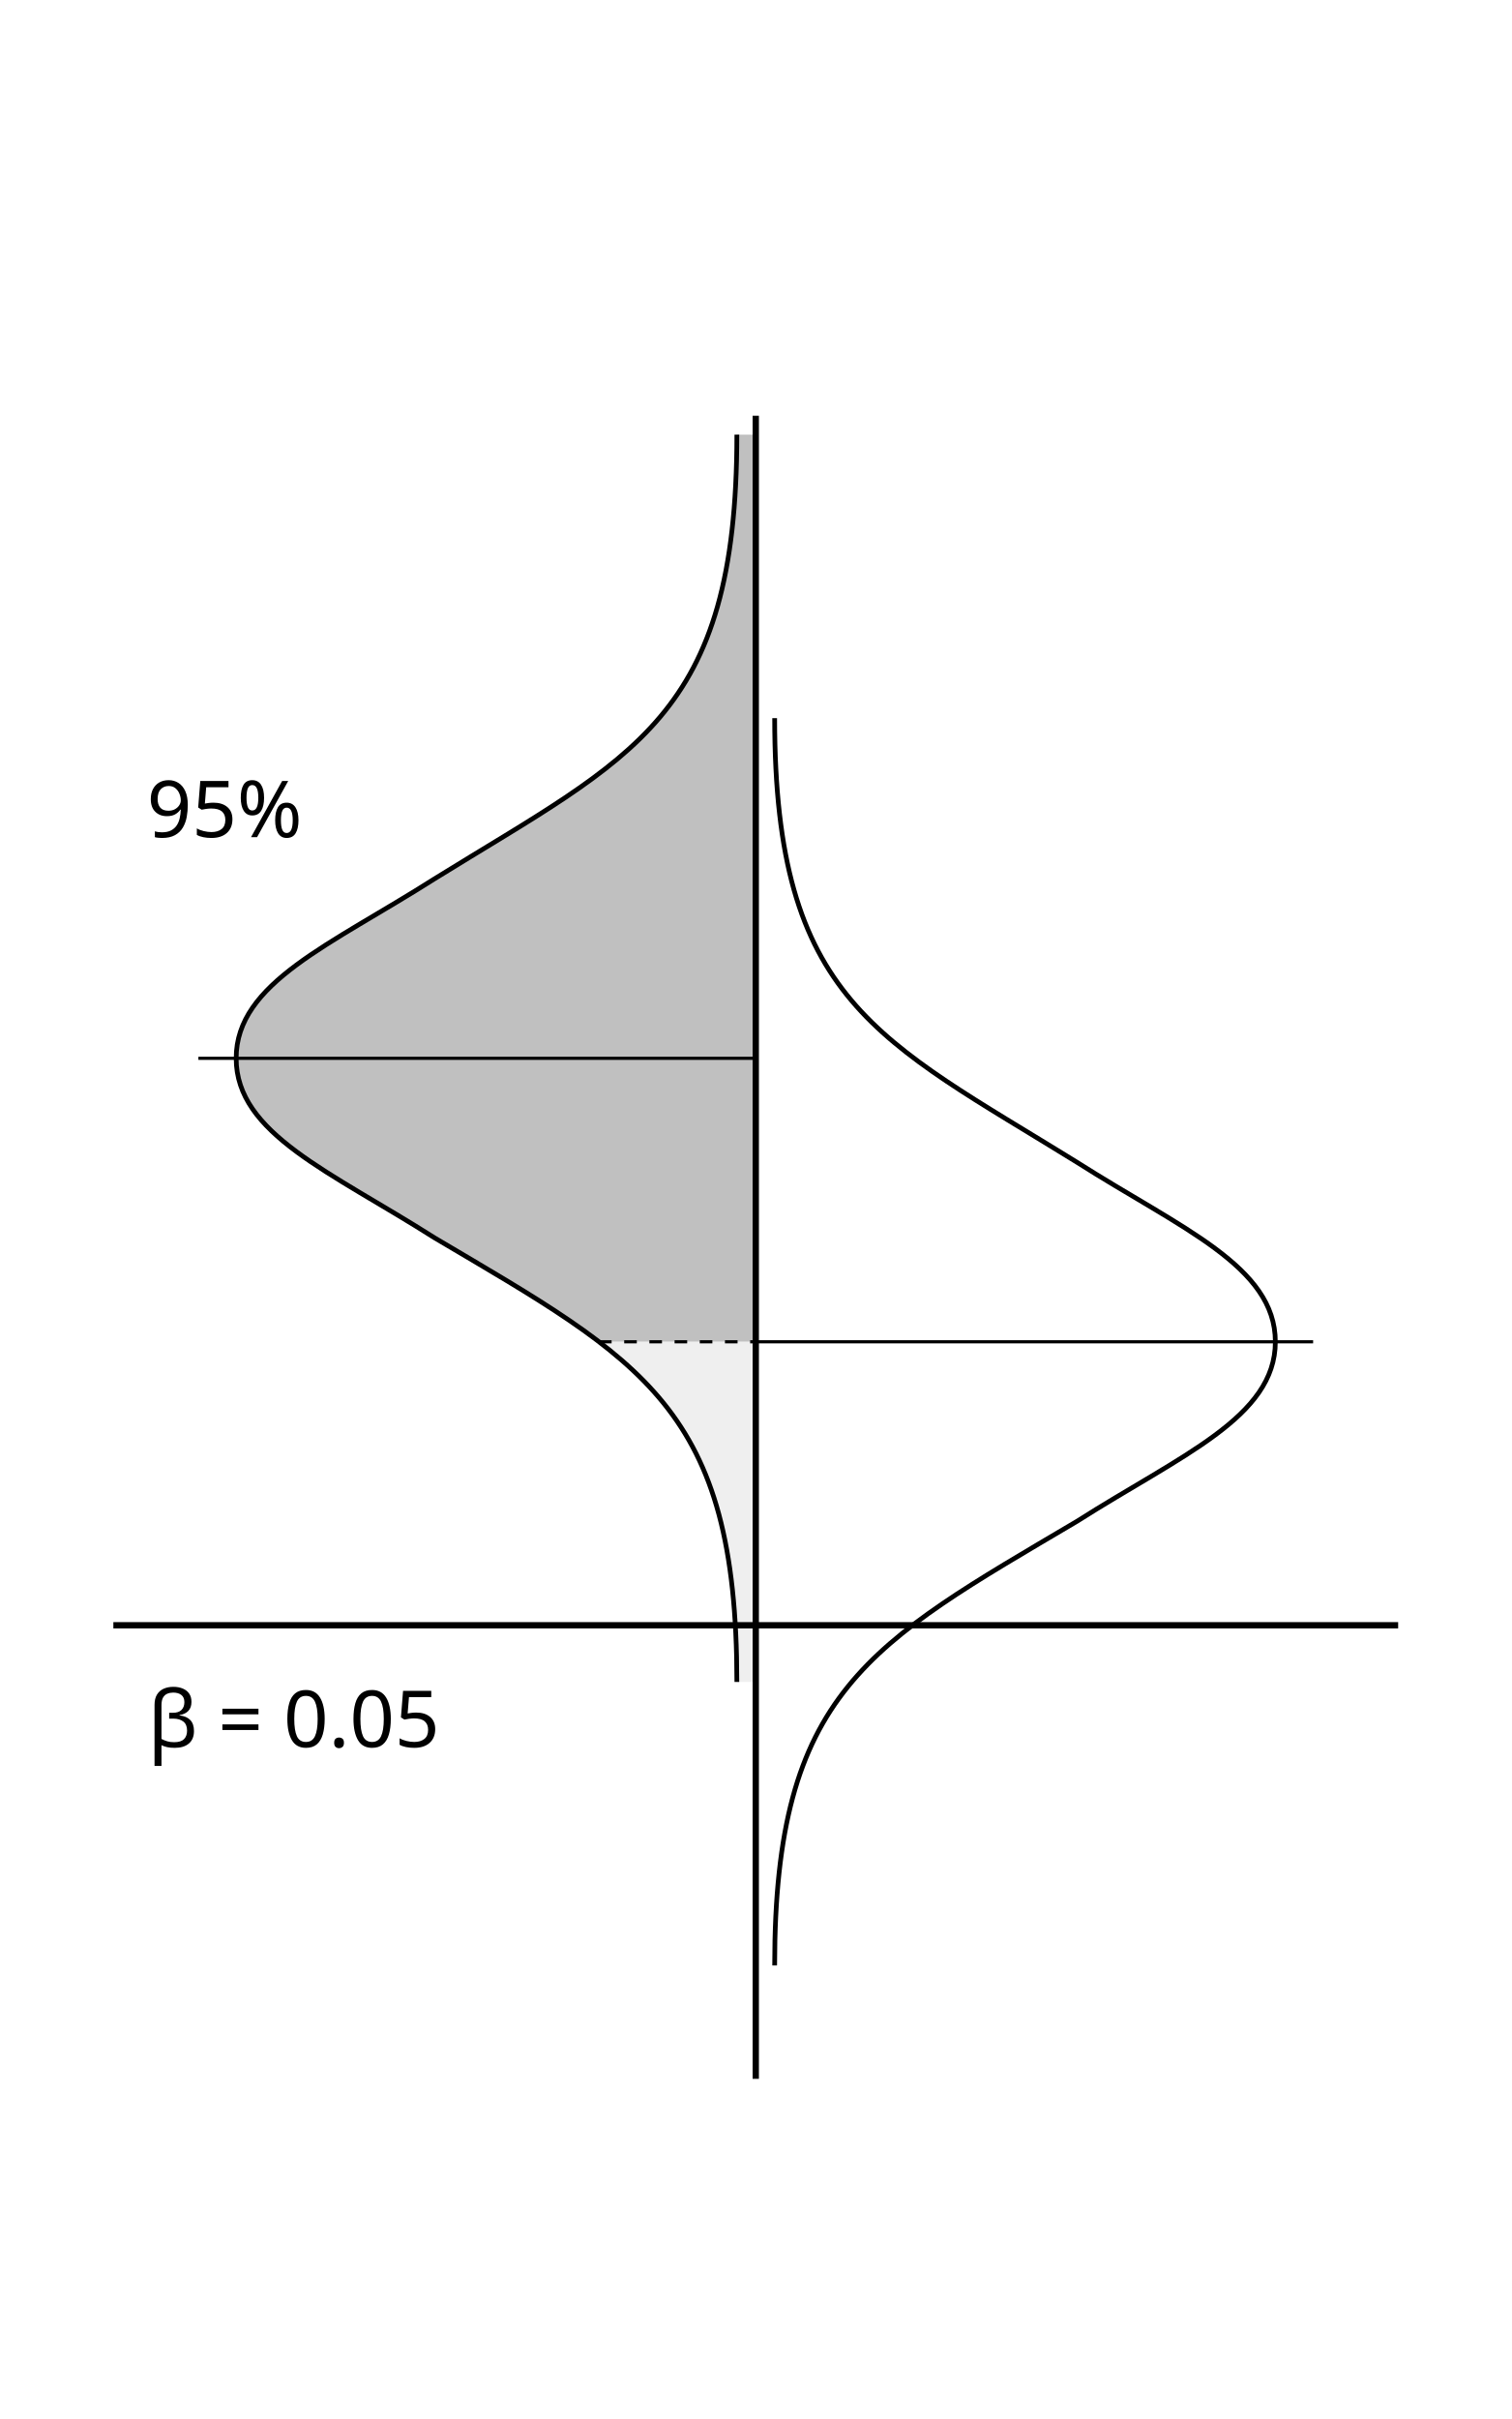
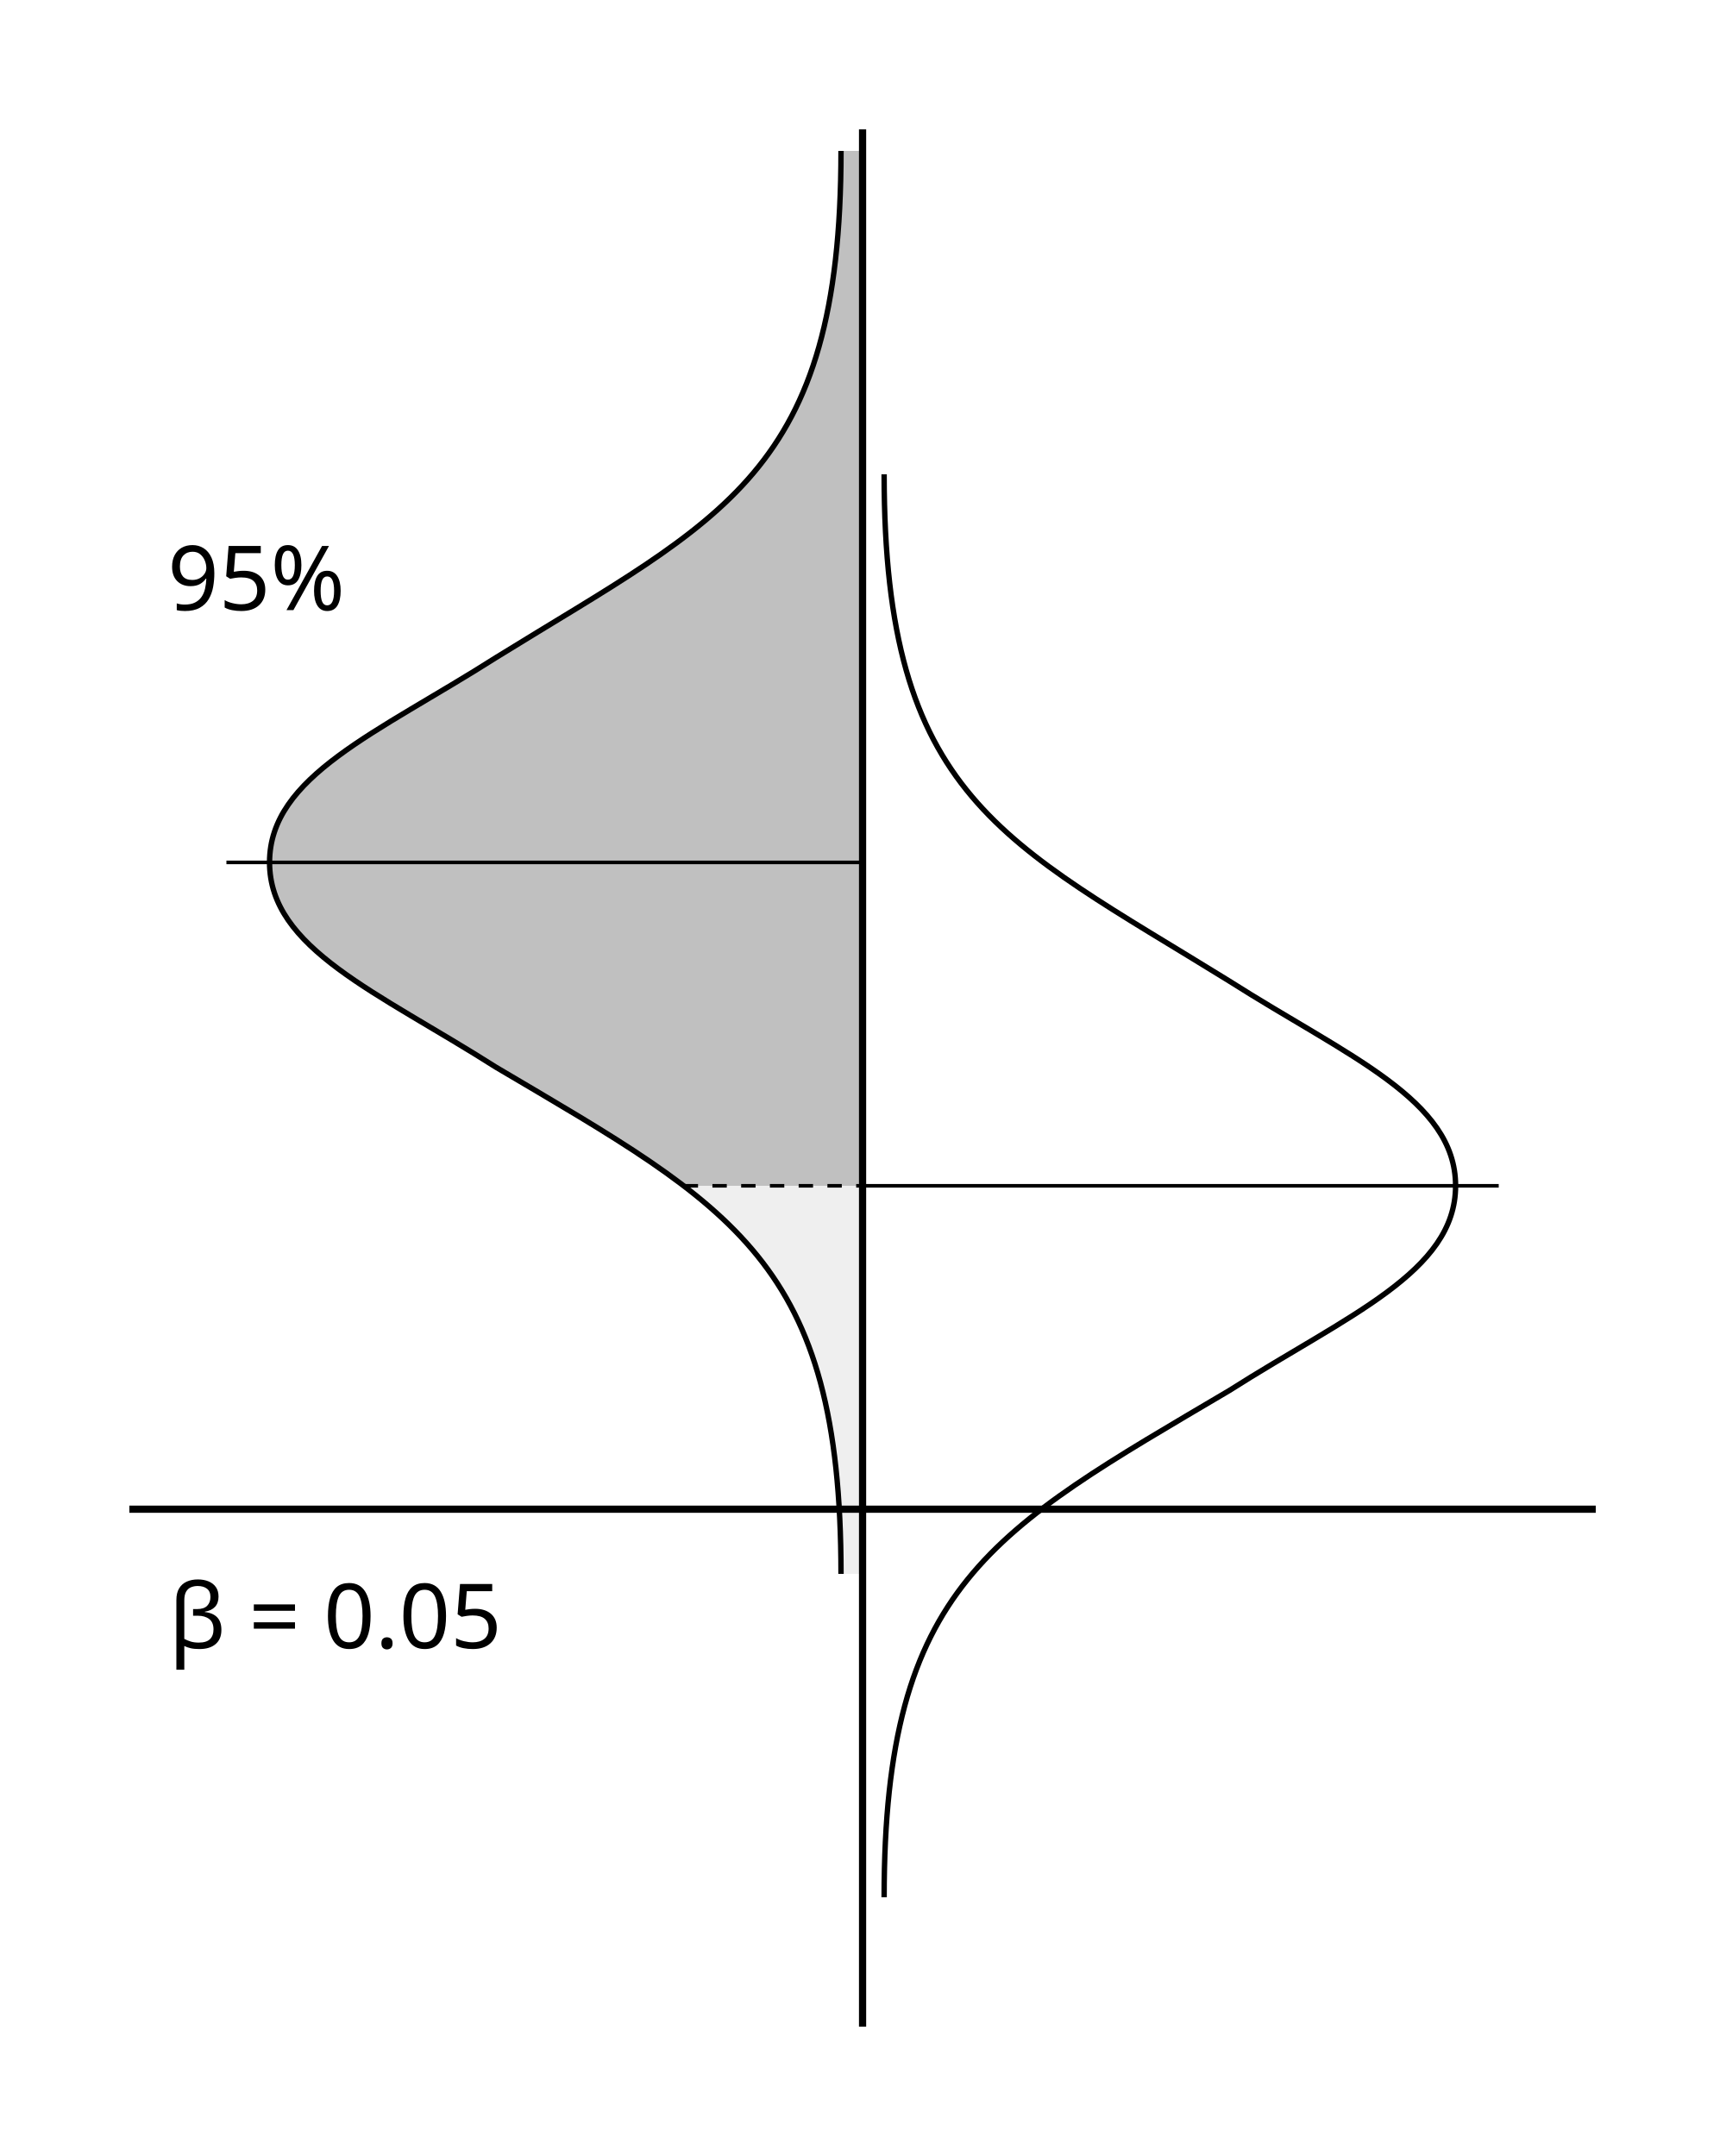
- <svg xmlns="http://www.w3.org/2000/svg" width="960" height="1536" viewBox="0 0 960 1536" id="svg2" version="1.1">
+ <svg xmlns="http://www.w3.org/2000/svg" width="960" height="1200" viewBox="0 0 960 1200" id="svg2" version="1.1">
  <defs id="defs74" />
-   <g id="layer2">
+   <g id="layer2" transform="translate(0,-192)">
    <path style="fill:#c0c0c0;fill-opacity:1;fill-rule:evenodd;stroke:none;stroke-width:1px;stroke-linecap:butt;stroke-linejoin:miter;stroke-opacity:1" d="m 380.44,852 99.56,0 0,-576 -12,0 C 468,480 371.803,490.426 276.418,557.741 226.814,592.743 149.99,617.503 150,672 c 0.093,46.663 55.809,68.978 95.708,95.471 C 290.807,793.951 346.807,824.57 380.44,852 Z" id="path3479" />
  </g>
-   <g id="layer1" style="opacity:1">
+   <g id="layer1" style="opacity:1" transform="translate(0,-192)">
    <path style="fill:#efefef;fill-rule:evenodd" id="path10" d="M 468,1068 C 468,900 400.058,868.342 380.44,852 l 99.56,0 0,216 z" />
    <path d="m 834,852 -354,0" id="a" style="fill:none;fill-rule:evenodd;stroke:#000000;stroke-width:2" />
    <path id="use15" d="m 888,1032 -816,0" style="fill:none;fill-rule:evenodd;stroke:#000000;stroke-width:4" />
    <path id="use18" d="M 480,1320 480,264" style="fill:none;fill-rule:evenodd;stroke:#000000;stroke-width:4" />
    <path style="fill:none;stroke:#000000;stroke-width:2;stroke-dasharray:8, 8" d="M 380.44,852 480,852" id="path34" />
    <path style="fill:none;stroke:#000000;stroke-width:2" d="m 126,672 354,0" id="path36" />
    <path d="M 468,1068 C 468,894 408,864 276,786 210,744 150,720 150,672 150,624 210,600 276,558 402,480 468,456 468,276" id="use41" style="fill:none;fill-rule:evenodd;stroke:#000000;stroke-width:3" />
    <path style="fill:none;fill-rule:evenodd;stroke:#000000;stroke-width:3" d="M 492,1248 C 492,1074 552,1044 684,966 750,924 810,900 810,852 810,804 750,780 684,738 558,660 492,636 492,456" id="use44" />
    <text id="text56" y="1109.34" x="93.901" style="font-style:normal;font-variant:normal;font-weight:normal;font-stretch:normal;font-size:50px;line-height:125%;font-family:sans-serif;-inkscape-font-specification:'sans-serif, Normal';text-align:start;letter-spacing:0;word-spacing:0;writing-mode:lr-tb;text-anchor:start">
      <tspan id="tspan58" y="1109.34" x="93.901" style="font-style:normal;font-variant:normal;font-weight:normal;font-stretch:normal;font-size:50px;line-height:125%;font-family:sans-serif;-inkscape-font-specification:'sans-serif, Normal';text-align:start;writing-mode:lr-tb;text-anchor:start">β = 0.05</tspan>
    </text>
    <text id="text60" style="font-style:normal;font-variant:normal;font-weight:normal;font-stretch:normal;font-size:50px;line-height:125%;font-family:sans-serif;-inkscape-font-specification:'sans-serif, Normal';text-align:start;letter-spacing:0;word-spacing:0;writing-mode:lr-tb;text-anchor:start" x="93.27" y="531.59">
      <tspan id="tspan62" y="531.59" x="93.27" style="font-style:normal;font-variant:normal;font-weight:normal;font-stretch:normal;font-size:50px;line-height:125%;font-family:sans-serif;-inkscape-font-specification:'sans-serif, Normal';text-align:start;writing-mode:lr-tb;text-anchor:start">95%</tspan>
    </text>
  </g>
</svg>
